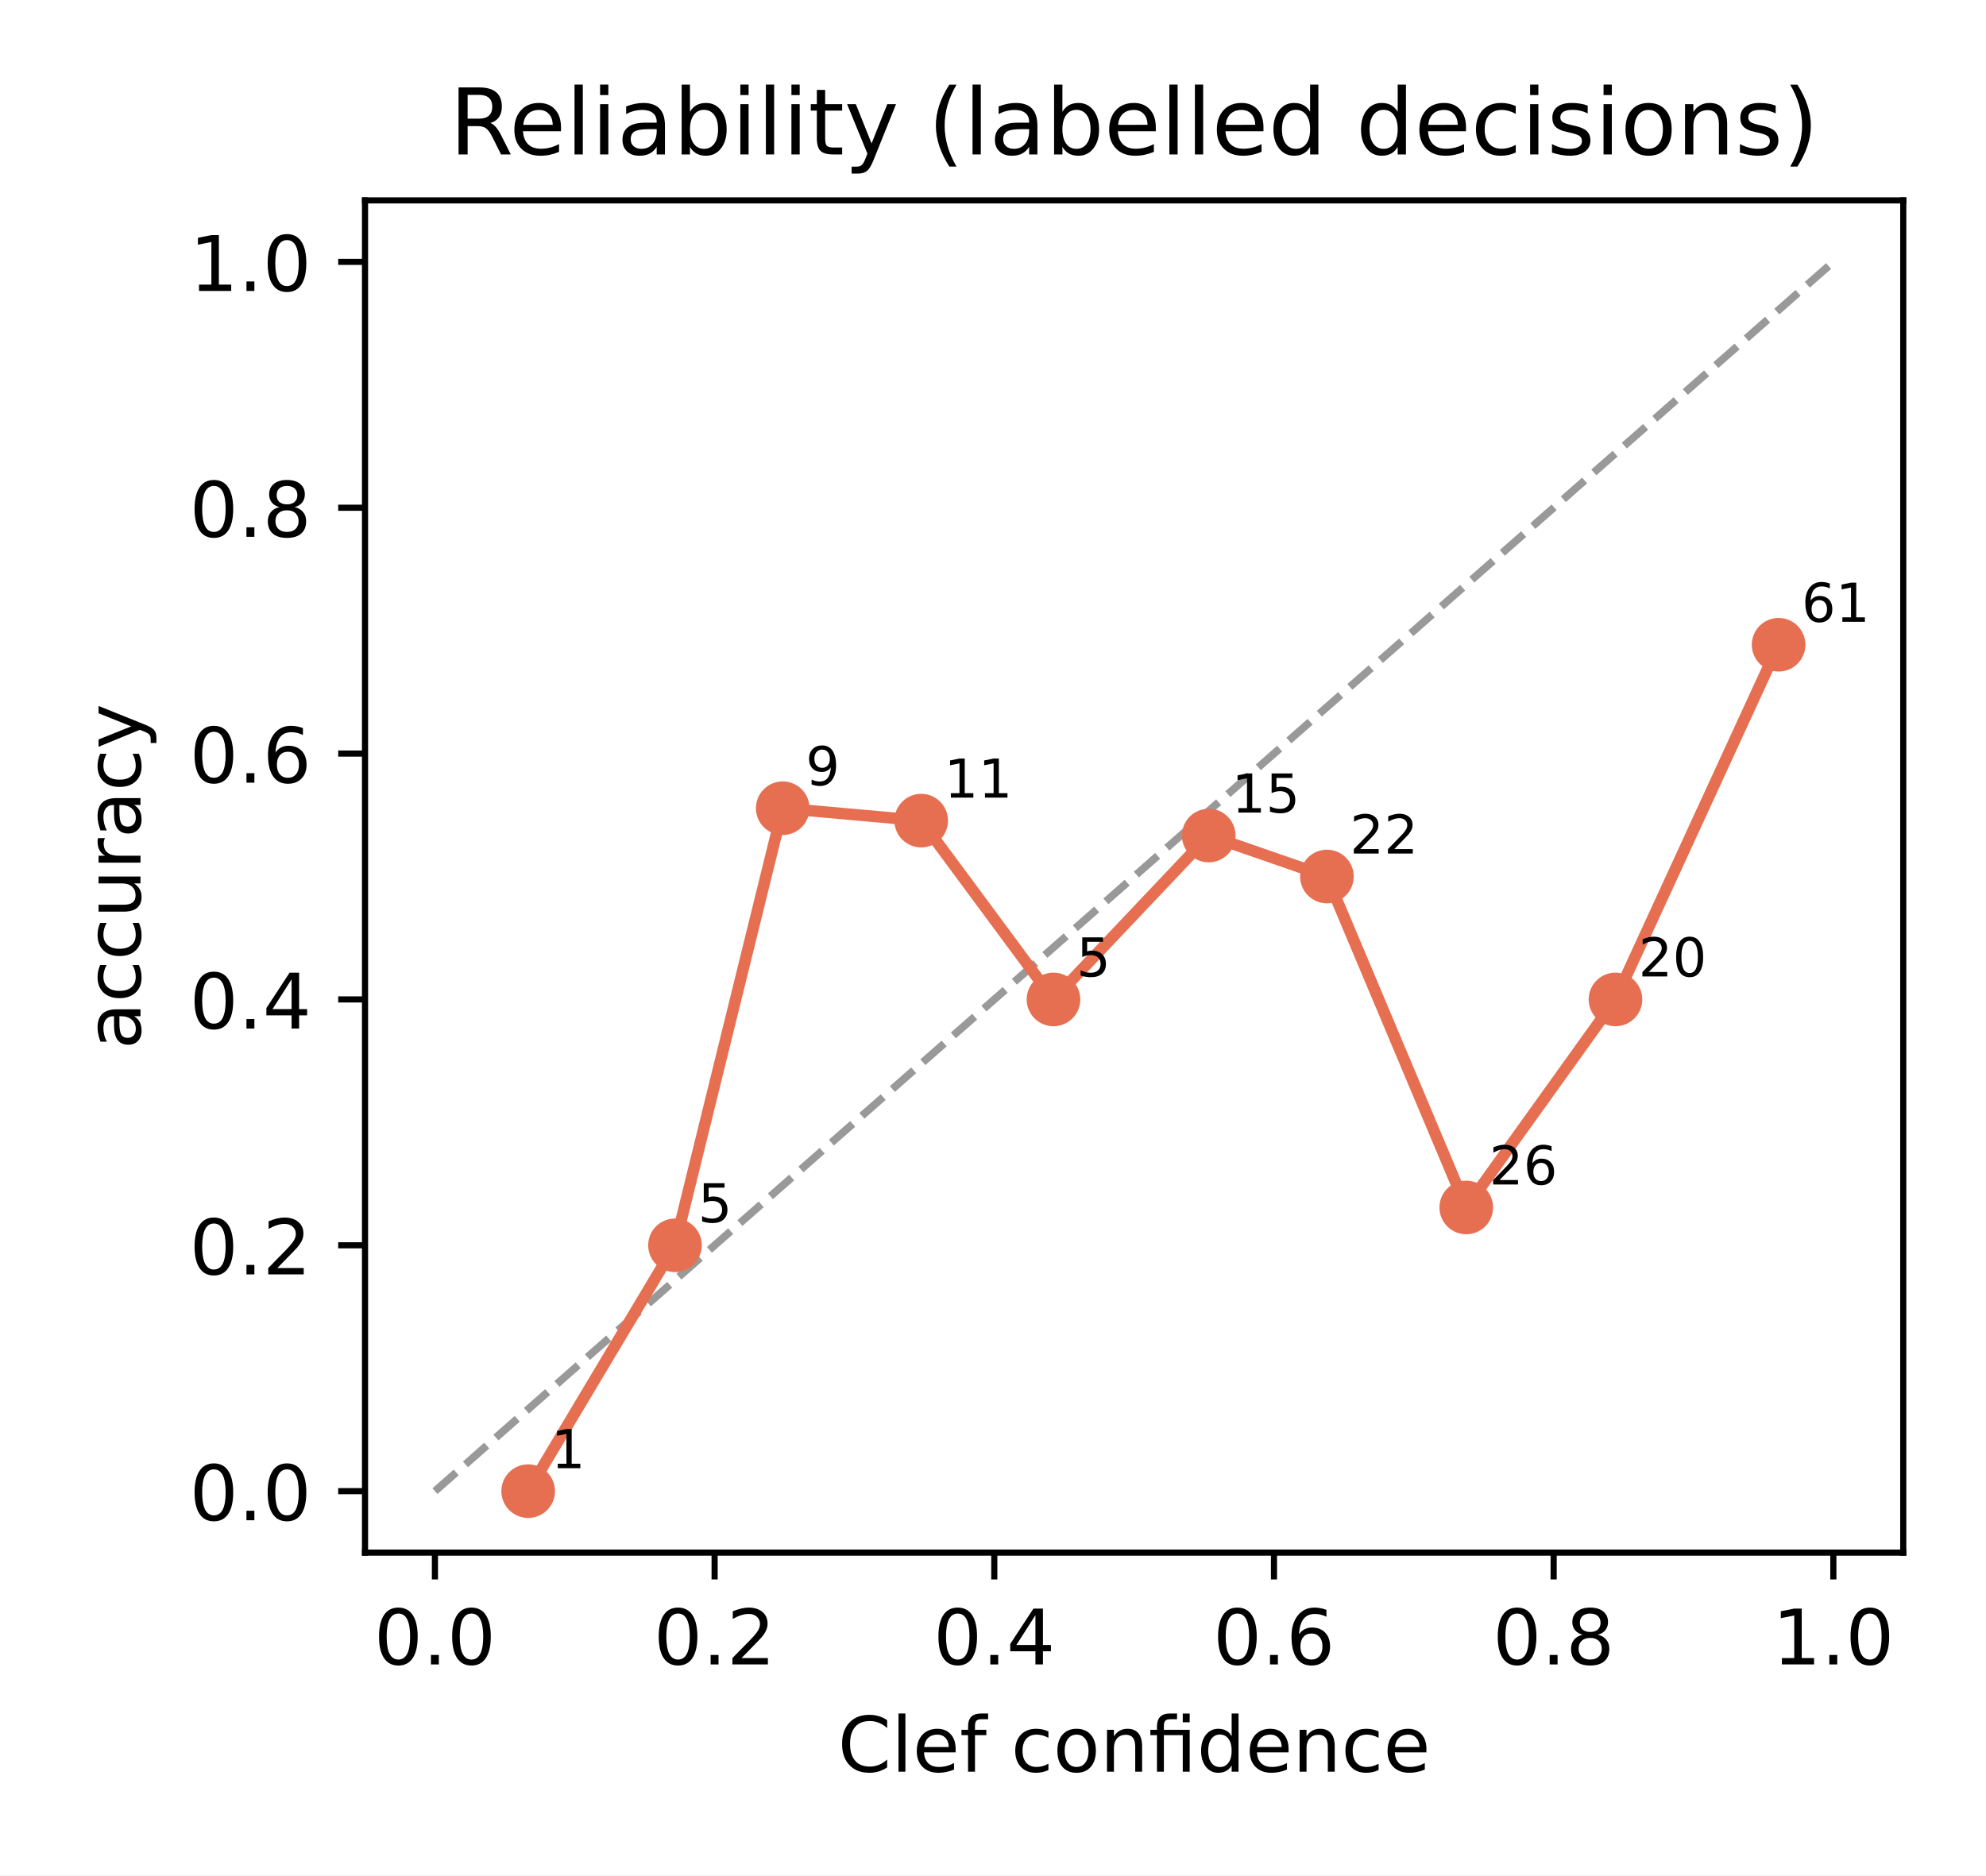
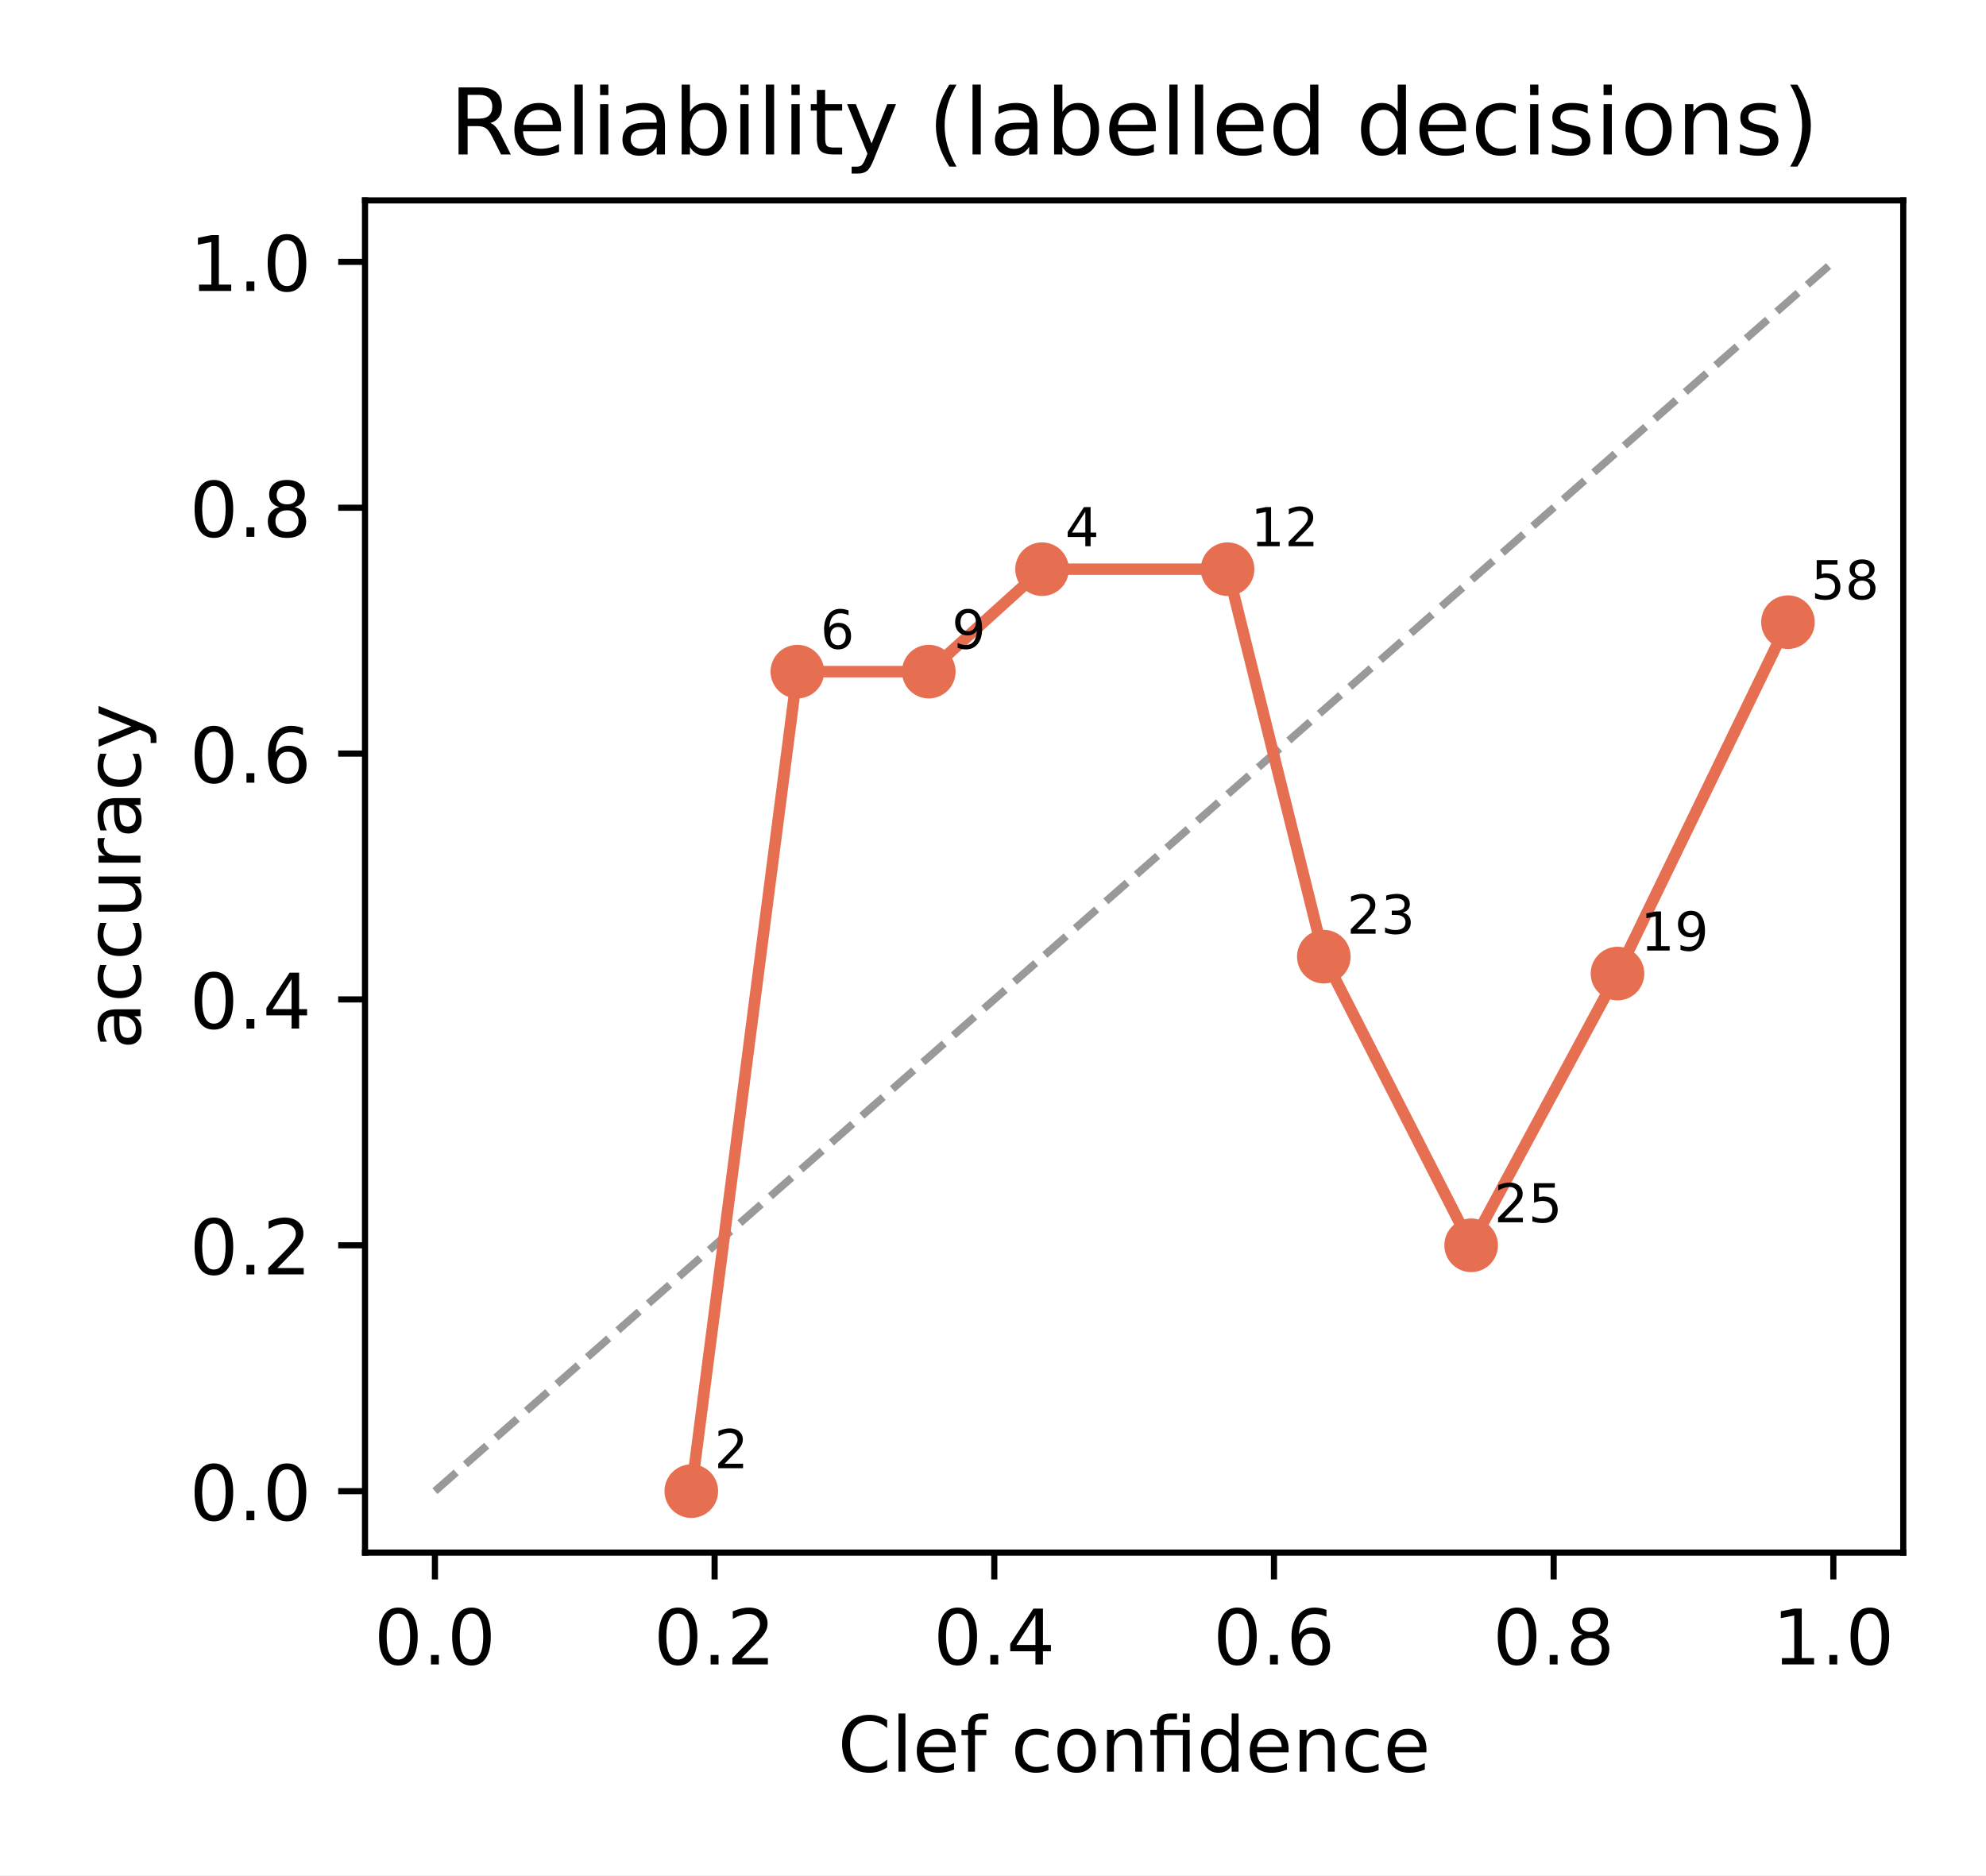
<svg xmlns="http://www.w3.org/2000/svg" xmlns:xlink="http://www.w3.org/1999/xlink" width="259.2pt" height="244.8pt" viewBox="0 0 259.2 244.8" version="1.1">
  <defs>
    <style type="text/css">*{stroke-linejoin: round; stroke-linecap: butt}</style>
  </defs>
  <g id="figure_1">
    <g id="patch_1">
      <path d="M 0 244.8 L 259.2 244.8 L 259.2 0 L 0 0 z " style="fill: #ffffff" />
    </g>
    <g id="axes_1">
      <g id="patch_2">
        <path d="M 47.64 202.678 L 248.4 202.678 L 248.4 26.16 L 47.64 26.16 z " style="fill: #ffffff" />
      </g>
      <g id="matplotlib.axis_1">
        <g id="xtick_1">
          <g id="line2d_1">
            <defs>
-               <path id="m9d2c404c9e" d="M 0 0 L 0 3.5 " style="stroke: #000000; stroke-width: 0.8" />
+               <path id="m29d0dc4624" d="M 0 0 L 0 3.5 " style="stroke: #000000; stroke-width: 0.8" />
            </defs>
            <g>
-               <use xlink:href="#m9d2c404c9e" x="56.765" y="202.678" style="stroke: #000000; stroke-width: 0.8" />
+               <use xlink:href="#m29d0dc4624" x="56.765" y="202.678" style="stroke: #000000; stroke-width: 0.8" />
            </g>
          </g>
          <g id="text_1">
            <g transform="translate(48.81389 217.2753) scale(0.1 -0.1)">
              <defs>
                <path id="DejaVuSans-13" d="M 2034 4250 Q 1547 4250 1301 3770 Q 1056 3291 1056 2328 Q 1056 1369 1301 889 Q 1547 409 2034 409 Q 2525 409 2770 889 Q 3016 1369 3016 2328 Q 3016 3291 2770 3770 Q 2525 4250 2034 4250 z M 2034 4750 Q 2819 4750 3233 4129 Q 3647 3509 3647 2328 Q 3647 1150 3233 529 Q 2819 -91 2034 -91 Q 1250 -91 836 529 Q 422 1150 422 2328 Q 422 3509 836 4129 Q 1250 4750 2034 4750 z " transform="scale(0.015625)" />
                <path id="DejaVuSans-11" d="M 684 794 L 1344 794 L 1344 0 L 684 0 L 684 794 z " transform="scale(0.015625)" />
              </defs>
              <use xlink:href="#DejaVuSans-13" />
              <use xlink:href="#DejaVuSans-11" transform="translate(63.625 0)" />
              <use xlink:href="#DejaVuSans-13" transform="translate(95.40625 0)" />
            </g>
          </g>
        </g>
        <g id="xtick_2">
          <g id="line2d_2">
            <g>
-               <use xlink:href="#m9d2c404c9e" x="93.267" y="202.678" style="stroke: #000000; stroke-width: 0.8" />
+               <use xlink:href="#m29d0dc4624" x="93.267" y="202.678" style="stroke: #000000; stroke-width: 0.8" />
            </g>
          </g>
          <g id="text_2">
            <g transform="translate(85.31571 217.2753) scale(0.1 -0.1)">
              <defs>
                <path id="DejaVuSans-15" d="M 1228 531 L 3431 531 L 3431 0 L 469 0 L 469 531 Q 828 903 1448 1529 Q 2069 2156 2228 2338 Q 2531 2678 2651 2914 Q 2772 3150 2772 3378 Q 2772 3750 2511 3984 Q 2250 4219 1831 4219 Q 1534 4219 1204 4116 Q 875 4013 500 3803 L 500 4441 Q 881 4594 1212 4672 Q 1544 4750 1819 4750 Q 2544 4750 2975 4387 Q 3406 4025 3406 3419 Q 3406 3131 3298 2873 Q 3191 2616 2906 2266 Q 2828 2175 2409 1742 Q 1991 1309 1228 531 z " transform="scale(0.015625)" />
              </defs>
              <use xlink:href="#DejaVuSans-13" />
              <use xlink:href="#DejaVuSans-11" transform="translate(63.625 0)" />
              <use xlink:href="#DejaVuSans-15" transform="translate(95.40625 0)" />
            </g>
          </g>
        </g>
        <g id="xtick_3">
          <g id="line2d_3">
            <g>
-               <use xlink:href="#m9d2c404c9e" x="129.769" y="202.678" style="stroke: #000000; stroke-width: 0.8" />
+               <use xlink:href="#m29d0dc4624" x="129.769" y="202.678" style="stroke: #000000; stroke-width: 0.8" />
            </g>
          </g>
          <g id="text_3">
            <g transform="translate(121.8175 217.2753) scale(0.1 -0.1)">
              <defs>
                <path id="DejaVuSans-17" d="M 2419 4116 L 825 1625 L 2419 1625 L 2419 4116 z M 2253 4666 L 3047 4666 L 3047 1625 L 3713 1625 L 3713 1100 L 3047 1100 L 3047 0 L 2419 0 L 2419 1100 L 313 1100 L 313 1709 L 2253 4666 z " transform="scale(0.015625)" />
              </defs>
              <use xlink:href="#DejaVuSans-13" />
              <use xlink:href="#DejaVuSans-11" transform="translate(63.625 0)" />
              <use xlink:href="#DejaVuSans-17" transform="translate(95.40625 0)" />
            </g>
          </g>
        </g>
        <g id="xtick_4">
          <g id="line2d_4">
            <g>
-               <use xlink:href="#m9d2c404c9e" x="166.271" y="202.678" style="stroke: #000000; stroke-width: 0.8" />
+               <use xlink:href="#m29d0dc4624" x="166.271" y="202.678" style="stroke: #000000; stroke-width: 0.8" />
            </g>
          </g>
          <g id="text_4">
            <g transform="translate(158.3193 217.2753) scale(0.1 -0.1)">
              <defs>
                <path id="DejaVuSans-19" d="M 2113 2584 Q 1688 2584 1439 2293 Q 1191 2003 1191 1497 Q 1191 994 1439 701 Q 1688 409 2113 409 Q 2538 409 2786 701 Q 3034 994 3034 1497 Q 3034 2003 2786 2293 Q 2538 2584 2113 2584 z M 3366 4563 L 3366 3988 Q 3128 4100 2886 4159 Q 2644 4219 2406 4219 Q 1781 4219 1451 3797 Q 1122 3375 1075 2522 Q 1259 2794 1537 2939 Q 1816 3084 2150 3084 Q 2853 3084 3261 2657 Q 3669 2231 3669 1497 Q 3669 778 3244 343 Q 2819 -91 2113 -91 Q 1303 -91 875 529 Q 447 1150 447 2328 Q 447 3434 972 4092 Q 1497 4750 2381 4750 Q 2619 4750 2861 4703 Q 3103 4656 3366 4563 z " transform="scale(0.015625)" />
              </defs>
              <use xlink:href="#DejaVuSans-13" />
              <use xlink:href="#DejaVuSans-11" transform="translate(63.625 0)" />
              <use xlink:href="#DejaVuSans-19" transform="translate(95.40625 0)" />
            </g>
          </g>
        </g>
        <g id="xtick_5">
          <g id="line2d_5">
            <g>
-               <use xlink:href="#m9d2c404c9e" x="202.773" y="202.678" style="stroke: #000000; stroke-width: 0.8" />
+               <use xlink:href="#m29d0dc4624" x="202.773" y="202.678" style="stroke: #000000; stroke-width: 0.8" />
            </g>
          </g>
          <g id="text_5">
            <g transform="translate(194.8212 217.2753) scale(0.1 -0.1)">
              <defs>
                <path id="DejaVuSans-1b" d="M 2034 2216 Q 1584 2216 1326 1975 Q 1069 1734 1069 1313 Q 1069 891 1326 650 Q 1584 409 2034 409 Q 2484 409 2743 651 Q 3003 894 3003 1313 Q 3003 1734 2745 1975 Q 2488 2216 2034 2216 z M 1403 2484 Q 997 2584 770 2862 Q 544 3141 544 3541 Q 544 4100 942 4425 Q 1341 4750 2034 4750 Q 2731 4750 3128 4425 Q 3525 4100 3525 3541 Q 3525 3141 3298 2862 Q 3072 2584 2669 2484 Q 3125 2378 3379 2068 Q 3634 1759 3634 1313 Q 3634 634 3220 271 Q 2806 -91 2034 -91 Q 1263 -91 848 271 Q 434 634 434 1313 Q 434 1759 690 2068 Q 947 2378 1403 2484 z M 1172 3481 Q 1172 3119 1398 2916 Q 1625 2713 2034 2713 Q 2441 2713 2670 2916 Q 2900 3119 2900 3481 Q 2900 3844 2670 4047 Q 2441 4250 2034 4250 Q 1625 4250 1398 4047 Q 1172 3844 1172 3481 z " transform="scale(0.015625)" />
              </defs>
              <use xlink:href="#DejaVuSans-13" />
              <use xlink:href="#DejaVuSans-11" transform="translate(63.625 0)" />
              <use xlink:href="#DejaVuSans-1b" transform="translate(95.40625 0)" />
            </g>
          </g>
        </g>
        <g id="xtick_6">
          <g id="line2d_6">
            <g>
-               <use xlink:href="#m9d2c404c9e" x="239.275" y="202.678" style="stroke: #000000; stroke-width: 0.8" />
+               <use xlink:href="#m29d0dc4624" x="239.275" y="202.678" style="stroke: #000000; stroke-width: 0.8" />
            </g>
          </g>
          <g id="text_6">
            <g transform="translate(231.323 217.2753) scale(0.1 -0.1)">
              <defs>
                <path id="DejaVuSans-14" d="M 794 531 L 1825 531 L 1825 4091 L 703 3866 L 703 4441 L 1819 4666 L 2450 4666 L 2450 531 L 3481 531 L 3481 0 L 794 0 L 794 531 z " transform="scale(0.015625)" />
              </defs>
              <use xlink:href="#DejaVuSans-14" />
              <use xlink:href="#DejaVuSans-11" transform="translate(63.625 0)" />
              <use xlink:href="#DejaVuSans-13" transform="translate(95.40625 0)" />
            </g>
          </g>
        </g>
        <g id="text_7">
          <g transform="translate(109.3419 231.2761) scale(0.1 -0.1)">
            <defs>
              <path id="DejaVuSans-26" d="M 4122 4306 L 4122 3641 Q 3803 3938 3442 4084 Q 3081 4231 2675 4231 Q 1875 4231 1450 3742 Q 1025 3253 1025 2328 Q 1025 1406 1450 917 Q 1875 428 2675 428 Q 3081 428 3442 575 Q 3803 722 4122 1019 L 4122 359 Q 3791 134 3420 21 Q 3050 -91 2638 -91 Q 1578 -91 968 557 Q 359 1206 359 2328 Q 359 3453 968 4101 Q 1578 4750 2638 4750 Q 3056 4750 3426 4639 Q 3797 4528 4122 4306 z " transform="scale(0.015625)" />
              <path id="DejaVuSans-4f" d="M 603 4863 L 1178 4863 L 1178 0 L 603 0 L 603 4863 z " transform="scale(0.015625)" />
              <path id="DejaVuSans-48" d="M 3597 1894 L 3597 1613 L 953 1613 Q 991 1019 1311 708 Q 1631 397 2203 397 Q 2534 397 2845 478 Q 3156 559 3463 722 L 3463 178 Q 3153 47 2828 -22 Q 2503 -91 2169 -91 Q 1331 -91 842 396 Q 353 884 353 1716 Q 353 2575 817 3079 Q 1281 3584 2069 3584 Q 2775 3584 3186 3129 Q 3597 2675 3597 1894 z M 3022 2063 Q 3016 2534 2758 2815 Q 2500 3097 2075 3097 Q 1594 3097 1305 2825 Q 1016 2553 972 2059 L 3022 2063 z " transform="scale(0.015625)" />
              <path id="DejaVuSans-49" d="M 2375 4863 L 2375 4384 L 1825 4384 Q 1516 4384 1395 4259 Q 1275 4134 1275 3809 L 1275 3500 L 2222 3500 L 2222 3053 L 1275 3053 L 1275 0 L 697 0 L 697 3053 L 147 3053 L 147 3500 L 697 3500 L 697 3744 Q 697 4328 969 4595 Q 1241 4863 1831 4863 L 2375 4863 z " transform="scale(0.015625)" />
              <path id="DejaVuSans-3" transform="scale(0.015625)" />
              <path id="DejaVuSans-46" d="M 3122 3366 L 3122 2828 Q 2878 2963 2633 3030 Q 2388 3097 2138 3097 Q 1578 3097 1268 2742 Q 959 2388 959 1747 Q 959 1106 1268 751 Q 1578 397 2138 397 Q 2388 397 2633 464 Q 2878 531 3122 666 L 3122 134 Q 2881 22 2623 -34 Q 2366 -91 2075 -91 Q 1284 -91 818 406 Q 353 903 353 1747 Q 353 2603 823 3093 Q 1294 3584 2113 3584 Q 2378 3584 2631 3529 Q 2884 3475 3122 3366 z " transform="scale(0.015625)" />
              <path id="DejaVuSans-52" d="M 1959 3097 Q 1497 3097 1228 2736 Q 959 2375 959 1747 Q 959 1119 1226 758 Q 1494 397 1959 397 Q 2419 397 2687 759 Q 2956 1122 2956 1747 Q 2956 2369 2687 2733 Q 2419 3097 1959 3097 z M 1959 3584 Q 2709 3584 3137 3096 Q 3566 2609 3566 1747 Q 3566 888 3137 398 Q 2709 -91 1959 -91 Q 1206 -91 779 398 Q 353 888 353 1747 Q 353 2609 779 3096 Q 1206 3584 1959 3584 z " transform="scale(0.015625)" />
              <path id="DejaVuSans-51" d="M 3513 2113 L 3513 0 L 2938 0 L 2938 2094 Q 2938 2591 2744 2837 Q 2550 3084 2163 3084 Q 1697 3084 1428 2787 Q 1159 2491 1159 1978 L 1159 0 L 581 0 L 581 3500 L 1159 3500 L 1159 2956 Q 1366 3272 1645 3428 Q 1925 3584 2291 3584 Q 2894 3584 3203 3211 Q 3513 2838 3513 2113 z " transform="scale(0.015625)" />
              <path id="DejaVuSans-13af" d="M 3431 3500 L 3431 0 L 2853 0 L 2853 3053 L 1275 3053 L 1275 0 L 697 0 L 697 3053 L 147 3053 L 147 3500 L 697 3500 L 697 3744 Q 697 4316 967 4589 Q 1238 4863 1797 4863 L 2375 4863 L 2375 4384 L 1825 4384 Q 1516 4384 1395 4259 Q 1275 4134 1275 3809 L 1275 3500 L 3431 3500 z M 2853 4856 L 3431 4856 L 3431 4128 L 2853 4128 L 2853 4856 z " transform="scale(0.015625)" />
              <path id="DejaVuSans-47" d="M 2906 2969 L 2906 4863 L 3481 4863 L 3481 0 L 2906 0 L 2906 525 Q 2725 213 2448 61 Q 2172 -91 1784 -91 Q 1150 -91 751 415 Q 353 922 353 1747 Q 353 2572 751 3078 Q 1150 3584 1784 3584 Q 2172 3584 2448 3432 Q 2725 3281 2906 2969 z M 947 1747 Q 947 1113 1208 752 Q 1469 391 1925 391 Q 2381 391 2643 752 Q 2906 1113 2906 1747 Q 2906 2381 2643 2742 Q 2381 3103 1925 3103 Q 1469 3103 1208 2742 Q 947 2381 947 1747 z " transform="scale(0.015625)" />
            </defs>
            <use xlink:href="#DejaVuSans-26" />
            <use xlink:href="#DejaVuSans-4f" transform="translate(69.82812 0)" />
            <use xlink:href="#DejaVuSans-48" transform="translate(97.60938 0)" />
            <use xlink:href="#DejaVuSans-49" transform="translate(159.1406 0)" />
            <use xlink:href="#DejaVuSans-3" transform="translate(194.3438 0)" />
            <use xlink:href="#DejaVuSans-46" transform="translate(226.125 0)" />
            <use xlink:href="#DejaVuSans-52" transform="translate(281.1094 0)" />
            <use xlink:href="#DejaVuSans-51" transform="translate(342.2969 0)" />
            <use xlink:href="#DejaVuSans-13af" transform="translate(405.6719 0)" />
            <use xlink:href="#DejaVuSans-47" transform="translate(468.6562 0)" />
            <use xlink:href="#DejaVuSans-48" transform="translate(532.1406 0)" />
            <use xlink:href="#DejaVuSans-51" transform="translate(593.6719 0)" />
            <use xlink:href="#DejaVuSans-46" transform="translate(657.0469 0)" />
            <use xlink:href="#DejaVuSans-48" transform="translate(712.0312 0)" />
          </g>
        </g>
      </g>
      <g id="matplotlib.axis_2">
        <g id="ytick_1">
          <g id="line2d_7">
            <defs>
-               <path id="m4f8e91d1da" d="M 0 0 L -3.5 0 " style="stroke: #000000; stroke-width: 0.8" />
+               <path id="mdb68731526" d="M 0 0 L -3.5 0 " style="stroke: #000000; stroke-width: 0.8" />
            </defs>
            <g>
-               <use xlink:href="#m4f8e91d1da" x="47.64" y="194.654" style="stroke: #000000; stroke-width: 0.8" />
+               <use xlink:href="#mdb68731526" x="47.64" y="194.654" style="stroke: #000000; stroke-width: 0.8" />
            </g>
          </g>
          <g id="text_8">
            <g transform="translate(24.73688 198.453) scale(0.1 -0.1)">
              <use xlink:href="#DejaVuSans-13" />
              <use xlink:href="#DejaVuSans-11" transform="translate(63.625 0)" />
              <use xlink:href="#DejaVuSans-13" transform="translate(95.40625 0)" />
            </g>
          </g>
        </g>
        <g id="ytick_2">
          <g id="line2d_8">
            <g>
-               <use xlink:href="#m4f8e91d1da" x="47.64" y="162.56" style="stroke: #000000; stroke-width: 0.8" />
+               <use xlink:href="#mdb68731526" x="47.64" y="162.56" style="stroke: #000000; stroke-width: 0.8" />
            </g>
          </g>
          <g id="text_9">
            <g transform="translate(24.73688 166.3588) scale(0.1 -0.1)">
              <use xlink:href="#DejaVuSans-13" />
              <use xlink:href="#DejaVuSans-11" transform="translate(63.625 0)" />
              <use xlink:href="#DejaVuSans-15" transform="translate(95.40625 0)" />
            </g>
          </g>
        </g>
        <g id="ytick_3">
          <g id="line2d_9">
            <g>
-               <use xlink:href="#m4f8e91d1da" x="47.64" y="130.466" style="stroke: #000000; stroke-width: 0.8" />
+               <use xlink:href="#mdb68731526" x="47.64" y="130.466" style="stroke: #000000; stroke-width: 0.8" />
            </g>
          </g>
          <g id="text_10">
            <g transform="translate(24.73688 134.2647) scale(0.1 -0.1)">
              <use xlink:href="#DejaVuSans-13" />
              <use xlink:href="#DejaVuSans-11" transform="translate(63.625 0)" />
              <use xlink:href="#DejaVuSans-17" transform="translate(95.40625 0)" />
            </g>
          </g>
        </g>
        <g id="ytick_4">
          <g id="line2d_10">
            <g>
-               <use xlink:href="#m4f8e91d1da" x="47.64" y="98.372" style="stroke: #000000; stroke-width: 0.8" />
+               <use xlink:href="#mdb68731526" x="47.64" y="98.372" style="stroke: #000000; stroke-width: 0.8" />
            </g>
          </g>
          <g id="text_11">
            <g transform="translate(24.73688 102.1706) scale(0.1 -0.1)">
              <use xlink:href="#DejaVuSans-13" />
              <use xlink:href="#DejaVuSans-11" transform="translate(63.625 0)" />
              <use xlink:href="#DejaVuSans-19" transform="translate(95.40625 0)" />
            </g>
          </g>
        </g>
        <g id="ytick_5">
          <g id="line2d_11">
            <g>
-               <use xlink:href="#m4f8e91d1da" x="47.64" y="66.278" style="stroke: #000000; stroke-width: 0.8" />
+               <use xlink:href="#mdb68731526" x="47.64" y="66.278" style="stroke: #000000; stroke-width: 0.8" />
            </g>
          </g>
          <g id="text_12">
            <g transform="translate(24.73688 70.07648) scale(0.1 -0.1)">
              <use xlink:href="#DejaVuSans-13" />
              <use xlink:href="#DejaVuSans-11" transform="translate(63.625 0)" />
              <use xlink:href="#DejaVuSans-1b" transform="translate(95.40625 0)" />
            </g>
          </g>
        </g>
        <g id="ytick_6">
          <g id="line2d_12">
            <g>
-               <use xlink:href="#m4f8e91d1da" x="47.64" y="34.184" style="stroke: #000000; stroke-width: 0.8" />
+               <use xlink:href="#mdb68731526" x="47.64" y="34.184" style="stroke: #000000; stroke-width: 0.8" />
            </g>
          </g>
          <g id="text_13">
            <g transform="translate(24.73688 37.98236) scale(0.1 -0.1)">
              <use xlink:href="#DejaVuSans-14" />
              <use xlink:href="#DejaVuSans-11" transform="translate(63.625 0)" />
              <use xlink:href="#DejaVuSans-13" transform="translate(95.40625 0)" />
            </g>
          </g>
        </g>
        <g id="text_14">
          <g transform="translate(18.33453 136.9782) rotate(-90) scale(0.1 -0.1)">
            <defs>
              <path id="DejaVuSans-44" d="M 2194 1759 Q 1497 1759 1228 1600 Q 959 1441 959 1056 Q 959 750 1161 570 Q 1363 391 1709 391 Q 2188 391 2477 730 Q 2766 1069 2766 1631 L 2766 1759 L 2194 1759 z M 3341 1997 L 3341 0 L 2766 0 L 2766 531 Q 2569 213 2275 61 Q 1981 -91 1556 -91 Q 1019 -91 701 211 Q 384 513 384 1019 Q 384 1609 779 1909 Q 1175 2209 1959 2209 L 2766 2209 L 2766 2266 Q 2766 2663 2505 2880 Q 2244 3097 1772 3097 Q 1472 3097 1187 3025 Q 903 2953 641 2809 L 641 3341 Q 956 3463 1253 3523 Q 1550 3584 1831 3584 Q 2591 3584 2966 3190 Q 3341 2797 3341 1997 z " transform="scale(0.015625)" />
              <path id="DejaVuSans-58" d="M 544 1381 L 544 3500 L 1119 3500 L 1119 1403 Q 1119 906 1312 657 Q 1506 409 1894 409 Q 2359 409 2629 706 Q 2900 1003 2900 1516 L 2900 3500 L 3475 3500 L 3475 0 L 2900 0 L 2900 538 Q 2691 219 2414 64 Q 2138 -91 1772 -91 Q 1169 -91 856 284 Q 544 659 544 1381 z M 1991 3584 L 1991 3584 z " transform="scale(0.015625)" />
              <path id="DejaVuSans-55" d="M 2631 2963 Q 2534 3019 2420 3045 Q 2306 3072 2169 3072 Q 1681 3072 1420 2755 Q 1159 2438 1159 1844 L 1159 0 L 581 0 L 581 3500 L 1159 3500 L 1159 2956 Q 1341 3275 1631 3429 Q 1922 3584 2338 3584 Q 2397 3584 2469 3576 Q 2541 3569 2628 3553 L 2631 2963 z " transform="scale(0.015625)" />
              <path id="DejaVuSans-5c" d="M 2059 -325 Q 1816 -950 1584 -1140 Q 1353 -1331 966 -1331 L 506 -1331 L 506 -850 L 844 -850 Q 1081 -850 1212 -737 Q 1344 -625 1503 -206 L 1606 56 L 191 3500 L 800 3500 L 1894 763 L 2988 3500 L 3597 3500 L 2059 -325 z " transform="scale(0.015625)" />
            </defs>
            <use xlink:href="#DejaVuSans-44" />
            <use xlink:href="#DejaVuSans-46" transform="translate(61.28125 0)" />
            <use xlink:href="#DejaVuSans-46" transform="translate(116.2656 0)" />
            <use xlink:href="#DejaVuSans-58" transform="translate(171.25 0)" />
            <use xlink:href="#DejaVuSans-55" transform="translate(234.625 0)" />
            <use xlink:href="#DejaVuSans-44" transform="translate(275.7344 0)" />
            <use xlink:href="#DejaVuSans-46" transform="translate(337.0156 0)" />
            <use xlink:href="#DejaVuSans-5c" transform="translate(392 0)" />
          </g>
        </g>
      </g>
      <g id="line2d_13">
-         <path d="M 56.765 194.654 L 239.275 34.184 " clip-path="url(#p1951dc8d4e)" style="fill: none; stroke-dasharray: 3.7,1.6; stroke-dashoffset: 0; stroke: #999999" />
+         <path d="M 56.765 194.654 L 239.275 34.184 " clip-path="url(#pea93bed996)" style="fill: none; stroke-dasharray: 3.7,1.6; stroke-dashoffset: 0; stroke: #999999" />
      </g>
      <g id="line2d_14">
-         <path d="M 68.933 194.654 L 88.096 162.56 L 102.156 105.504 L 120.229 107.125 L 137.495 130.466 L 157.754 109.07 L 173.181 114.419 L 191.366 157.622 L 210.841 130.466 L 232.131 84.166 " clip-path="url(#p1951dc8d4e)" style="fill: none; stroke: #e76f51; stroke-width: 1.5; stroke-linecap: square" />
+         <path d="M 90.225 194.654 L 104.066 87.674 L 121.218 87.674 L 136.005 74.301 L 160.213 74.301 L 172.778 124.884 L 192.005 162.56 L 211.106 127.088 L 233.351 81.218 " clip-path="url(#pea93bed996)" style="fill: none; stroke: #e76f51; stroke-width: 1.5; stroke-linecap: square" />
        <defs>
-           <path id="m9b6879004d" d="M 0 3 C 0.796 3 1.559 2.684 2.121 2.121 C 2.684 1.559 3 0.796 3 0 C 3 -0.796 2.684 -1.559 2.121 -2.121 C 1.559 -2.684 0.796 -3 0 -3 C -0.796 -3 -1.559 -2.684 -2.121 -2.121 C -2.684 -1.559 -3 -0.796 -3 0 C -3 0.796 -2.684 1.559 -2.121 2.121 C -1.559 2.684 -0.796 3 0 3 z " style="stroke: #e76f51" />
+           <path id="m7a5aca548b" d="M 0 3 C 0.796 3 1.559 2.684 2.121 2.121 C 2.684 1.559 3 0.796 3 0 C 3 -0.796 2.684 -1.559 2.121 -2.121 C 1.559 -2.684 0.796 -3 0 -3 C -0.796 -3 -1.559 -2.684 -2.121 -2.121 C -2.684 -1.559 -3 -0.796 -3 0 C -3 0.796 -2.684 1.559 -2.121 2.121 C -1.559 2.684 -0.796 3 0 3 z " style="stroke: #e76f51" />
        </defs>
-         <g clip-path="url(#p1951dc8d4e)">
-           <use xlink:href="#m9b6879004d" x="68.933" y="194.654" style="fill: #e76f51; stroke: #e76f51" />
-           <use xlink:href="#m9b6879004d" x="88.096" y="162.56" style="fill: #e76f51; stroke: #e76f51" />
-           <use xlink:href="#m9b6879004d" x="102.156" y="105.504" style="fill: #e76f51; stroke: #e76f51" />
-           <use xlink:href="#m9b6879004d" x="120.229" y="107.125" style="fill: #e76f51; stroke: #e76f51" />
-           <use xlink:href="#m9b6879004d" x="137.495" y="130.466" style="fill: #e76f51; stroke: #e76f51" />
-           <use xlink:href="#m9b6879004d" x="157.754" y="109.07" style="fill: #e76f51; stroke: #e76f51" />
-           <use xlink:href="#m9b6879004d" x="173.181" y="114.419" style="fill: #e76f51; stroke: #e76f51" />
-           <use xlink:href="#m9b6879004d" x="191.366" y="157.622" style="fill: #e76f51; stroke: #e76f51" />
-           <use xlink:href="#m9b6879004d" x="210.841" y="130.466" style="fill: #e76f51; stroke: #e76f51" />
-           <use xlink:href="#m9b6879004d" x="232.131" y="84.166" style="fill: #e76f51; stroke: #e76f51" />
+         <g clip-path="url(#pea93bed996)">
+           <use xlink:href="#m7a5aca548b" x="90.225" y="194.654" style="fill: #e76f51; stroke: #e76f51" />
+           <use xlink:href="#m7a5aca548b" x="104.066" y="87.674" style="fill: #e76f51; stroke: #e76f51" />
+           <use xlink:href="#m7a5aca548b" x="121.218" y="87.674" style="fill: #e76f51; stroke: #e76f51" />
+           <use xlink:href="#m7a5aca548b" x="136.005" y="74.301" style="fill: #e76f51; stroke: #e76f51" />
+           <use xlink:href="#m7a5aca548b" x="160.213" y="74.301" style="fill: #e76f51; stroke: #e76f51" />
+           <use xlink:href="#m7a5aca548b" x="172.778" y="124.884" style="fill: #e76f51; stroke: #e76f51" />
+           <use xlink:href="#m7a5aca548b" x="192.005" y="162.56" style="fill: #e76f51; stroke: #e76f51" />
+           <use xlink:href="#m7a5aca548b" x="211.106" y="127.088" style="fill: #e76f51; stroke: #e76f51" />
+           <use xlink:href="#m7a5aca548b" x="233.351" y="81.218" style="fill: #e76f51; stroke: #e76f51" />
        </g>
      </g>
      <g id="patch_3">
        <path d="M 47.64 202.678 L 47.64 26.16 " style="fill: none; stroke: #000000; stroke-width: 0.8; stroke-linejoin: miter; stroke-linecap: square" />
      </g>
      <g id="patch_4">
        <path d="M 248.4 202.678 L 248.4 26.16 " style="fill: none; stroke: #000000; stroke-width: 0.8; stroke-linejoin: miter; stroke-linecap: square" />
      </g>
      <g id="patch_5">
        <path d="M 47.64 202.678 L 248.4 202.678 " style="fill: none; stroke: #000000; stroke-width: 0.8; stroke-linejoin: miter; stroke-linecap: square" />
      </g>
      <g id="patch_6">
        <path d="M 47.64 26.16 L 248.4 26.16 " style="fill: none; stroke: #000000; stroke-width: 0.8; stroke-linejoin: miter; stroke-linecap: square" />
      </g>
      <g id="text_15">
-         <g transform="translate(71.93279 191.6541) scale(0.07 -0.07)">
-           <use xlink:href="#DejaVuSans-14" />
+         <g transform="translate(93.22539 191.6541) scale(0.07 -0.07)">
+           <use xlink:href="#DejaVuSans-15" />
        </g>
      </g>
      <g id="text_16">
-         <g transform="translate(91.09613 159.56) scale(0.07 -0.07)">
-           <defs>
-             <path id="DejaVuSans-18" d="M 691 4666 L 3169 4666 L 3169 4134 L 1269 4134 L 1269 2991 Q 1406 3038 1543 3061 Q 1681 3084 1819 3084 Q 2600 3084 3056 2656 Q 3513 2228 3513 1497 Q 3513 744 3044 326 Q 2575 -91 1722 -91 Q 1428 -91 1123 -41 Q 819 9 494 109 L 494 744 Q 775 591 1075 516 Q 1375 441 1709 441 Q 2250 441 2565 725 Q 2881 1009 2881 1497 Q 2881 1984 2565 2268 Q 2250 2553 1709 2553 Q 1456 2553 1204 2497 Q 953 2441 691 2322 L 691 4666 z " transform="scale(0.015625)" />
-           </defs>
-           <use xlink:href="#DejaVuSans-18" />
+         <g transform="translate(107.0658 84.67373) scale(0.07 -0.07)">
+           <use xlink:href="#DejaVuSans-19" />
        </g>
      </g>
      <g id="text_17">
-         <g transform="translate(105.1562 102.5038) scale(0.07 -0.07)">
+         <g transform="translate(124.2182 84.67373) scale(0.07 -0.07)">
          <defs>
            <path id="DejaVuSans-1c" d="M 703 97 L 703 672 Q 941 559 1184 500 Q 1428 441 1663 441 Q 2288 441 2617 861 Q 2947 1281 2994 2138 Q 2813 1869 2534 1725 Q 2256 1581 1919 1581 Q 1219 1581 811 2004 Q 403 2428 403 3163 Q 403 3881 828 4315 Q 1253 4750 1959 4750 Q 2769 4750 3195 4129 Q 3622 3509 3622 2328 Q 3622 1225 3098 567 Q 2575 -91 1691 -91 Q 1453 -91 1209 -44 Q 966 3 703 97 z M 1959 2075 Q 2384 2075 2632 2365 Q 2881 2656 2881 3163 Q 2881 3666 2632 3958 Q 2384 4250 1959 4250 Q 1534 4250 1286 3958 Q 1038 3666 1038 3163 Q 1038 2656 1286 2365 Q 1534 2075 1959 2075 z " transform="scale(0.015625)" />
          </defs>
          <use xlink:href="#DejaVuSans-1c" />
        </g>
      </g>
      <g id="text_18">
-         <g transform="translate(123.2288 104.1247) scale(0.07 -0.07)">
+         <g transform="translate(139.0048 71.30118) scale(0.07 -0.07)">
+           <use xlink:href="#DejaVuSans-17" />
+         </g>
+       </g>
+       <g id="text_19">
+         <g transform="translate(163.2126 71.30118) scale(0.07 -0.07)">
          <use xlink:href="#DejaVuSans-14" />
-           <use xlink:href="#DejaVuSans-14" transform="translate(63.625 0)" />
-         </g>
-       </g>
-       <g id="text_19">
-         <g transform="translate(140.4953 127.4659) scale(0.07 -0.07)">
+           <use xlink:href="#DejaVuSans-15" transform="translate(63.625 0)" />
+         </g>
+       </g>
+       <g id="text_20">
+         <g transform="translate(175.7778 121.8843) scale(0.07 -0.07)">
+           <defs>
+             <path id="DejaVuSans-16" d="M 2597 2516 Q 3050 2419 3304 2112 Q 3559 1806 3559 1356 Q 3559 666 3084 287 Q 2609 -91 1734 -91 Q 1441 -91 1130 -33 Q 819 25 488 141 L 488 750 Q 750 597 1062 519 Q 1375 441 1716 441 Q 2309 441 2620 675 Q 2931 909 2931 1356 Q 2931 1769 2642 2001 Q 2353 2234 1838 2234 L 1294 2234 L 1294 2753 L 1863 2753 Q 2328 2753 2575 2939 Q 2822 3125 2822 3475 Q 2822 3834 2567 4026 Q 2313 4219 1838 4219 Q 1578 4219 1281 4162 Q 984 4106 628 3988 L 628 4550 Q 988 4650 1302 4700 Q 1616 4750 1894 4750 Q 2613 4750 3031 4423 Q 3450 4097 3450 3541 Q 3450 3153 3228 2886 Q 3006 2619 2597 2516 z " transform="scale(0.015625)" />
+           </defs>
+           <use xlink:href="#DejaVuSans-15" />
+           <use xlink:href="#DejaVuSans-16" transform="translate(63.625 0)" />
+         </g>
+       </g>
+       <g id="text_21">
+         <g transform="translate(195.0047 159.56) scale(0.07 -0.07)">
+           <defs>
+             <path id="DejaVuSans-18" d="M 691 4666 L 3169 4666 L 3169 4134 L 1269 4134 L 1269 2991 Q 1406 3038 1543 3061 Q 1681 3084 1819 3084 Q 2600 3084 3056 2656 Q 3513 2228 3513 1497 Q 3513 744 3044 326 Q 2575 -91 1722 -91 Q 1428 -91 1123 -41 Q 819 9 494 109 L 494 744 Q 775 591 1075 516 Q 1375 441 1709 441 Q 2250 441 2565 725 Q 2881 1009 2881 1497 Q 2881 1984 2565 2268 Q 2250 2553 1709 2553 Q 1456 2553 1204 2497 Q 953 2441 691 2322 L 691 4666 z " transform="scale(0.015625)" />
+           </defs>
+           <use xlink:href="#DejaVuSans-15" />
+           <use xlink:href="#DejaVuSans-18" transform="translate(63.625 0)" />
+         </g>
+       </g>
+       <g id="text_22">
+         <g transform="translate(214.106 124.0876) scale(0.07 -0.07)">
+           <use xlink:href="#DejaVuSans-14" />
+           <use xlink:href="#DejaVuSans-1c" transform="translate(63.625 0)" />
+         </g>
+       </g>
+       <g id="text_23">
+         <g transform="translate(236.3506 78.21801) scale(0.07 -0.07)">
          <use xlink:href="#DejaVuSans-18" />
-         </g>
-       </g>
-       <g id="text_20">
-         <g transform="translate(160.7538 106.0698) scale(0.07 -0.07)">
-           <use xlink:href="#DejaVuSans-14" />
-           <use xlink:href="#DejaVuSans-18" transform="translate(63.625 0)" />
-         </g>
-       </g>
-       <g id="text_21">
-         <g transform="translate(176.1812 111.4188) scale(0.07 -0.07)">
-           <use xlink:href="#DejaVuSans-15" />
-           <use xlink:href="#DejaVuSans-15" transform="translate(63.625 0)" />
-         </g>
-       </g>
-       <g id="text_22">
-         <g transform="translate(194.3659 154.6224) scale(0.07 -0.07)">
-           <use xlink:href="#DejaVuSans-15" />
-           <use xlink:href="#DejaVuSans-19" transform="translate(63.625 0)" />
-         </g>
-       </g>
-       <g id="text_23">
-         <g transform="translate(213.8414 127.4659) scale(0.07 -0.07)">
-           <use xlink:href="#DejaVuSans-15" />
-           <use xlink:href="#DejaVuSans-13" transform="translate(63.625 0)" />
+           <use xlink:href="#DejaVuSans-1b" transform="translate(63.625 0)" />
        </g>
      </g>
      <g id="text_24">
-         <g transform="translate(235.1312 81.16617) scale(0.07 -0.07)">
-           <use xlink:href="#DejaVuSans-19" />
-           <use xlink:href="#DejaVuSans-14" transform="translate(63.625 0)" />
-         </g>
-       </g>
-       <g id="text_25">
        <g transform="translate(58.67063 20.16) scale(0.12 -0.12)">
          <defs>
            <path id="DejaVuSans-35" d="M 2841 2188 Q 3044 2119 3236 1894 Q 3428 1669 3622 1275 L 4263 0 L 3584 0 L 2988 1197 Q 2756 1666 2539 1819 Q 2322 1972 1947 1972 L 1259 1972 L 1259 0 L 628 0 L 628 4666 L 2053 4666 Q 2853 4666 3247 4331 Q 3641 3997 3641 3322 Q 3641 2881 3436 2590 Q 3231 2300 2841 2188 z M 1259 4147 L 1259 2491 L 2053 2491 Q 2509 2491 2742 2702 Q 2975 2913 2975 3322 Q 2975 3731 2742 3939 Q 2509 4147 2053 4147 L 1259 4147 z " transform="scale(0.015625)" />
            <path id="DejaVuSans-4c" d="M 603 3500 L 1178 3500 L 1178 0 L 603 0 L 603 3500 z M 603 4863 L 1178 4863 L 1178 4134 L 603 4134 L 603 4863 z " transform="scale(0.015625)" />
            <path id="DejaVuSans-45" d="M 3116 1747 Q 3116 2381 2855 2742 Q 2594 3103 2138 3103 Q 1681 3103 1420 2742 Q 1159 2381 1159 1747 Q 1159 1113 1420 752 Q 1681 391 2138 391 Q 2594 391 2855 752 Q 3116 1113 3116 1747 z M 1159 2969 Q 1341 3281 1617 3432 Q 1894 3584 2278 3584 Q 2916 3584 3314 3078 Q 3713 2572 3713 1747 Q 3713 922 3314 415 Q 2916 -91 2278 -91 Q 1894 -91 1617 61 Q 1341 213 1159 525 L 1159 0 L 581 0 L 581 4863 L 1159 4863 L 1159 2969 z " transform="scale(0.015625)" />
            <path id="DejaVuSans-57" d="M 1172 4494 L 1172 3500 L 2356 3500 L 2356 3053 L 1172 3053 L 1172 1153 Q 1172 725 1289 603 Q 1406 481 1766 481 L 2356 481 L 2356 0 L 1766 0 Q 1100 0 847 248 Q 594 497 594 1153 L 594 3053 L 172 3053 L 172 3500 L 594 3500 L 594 4494 L 1172 4494 z " transform="scale(0.015625)" />
            <path id="DejaVuSans-b" d="M 1984 4856 Q 1566 4138 1362 3434 Q 1159 2731 1159 2009 Q 1159 1288 1364 580 Q 1569 -128 1984 -844 L 1484 -844 Q 1016 -109 783 600 Q 550 1309 550 2009 Q 550 2706 781 3412 Q 1013 4119 1484 4856 L 1984 4856 z " transform="scale(0.015625)" />
            <path id="DejaVuSans-56" d="M 2834 3397 L 2834 2853 Q 2591 2978 2328 3040 Q 2066 3103 1784 3103 Q 1356 3103 1142 2972 Q 928 2841 928 2578 Q 928 2378 1081 2264 Q 1234 2150 1697 2047 L 1894 2003 Q 2506 1872 2764 1633 Q 3022 1394 3022 966 Q 3022 478 2636 193 Q 2250 -91 1575 -91 Q 1294 -91 989 -36 Q 684 19 347 128 L 347 722 Q 666 556 975 473 Q 1284 391 1588 391 Q 1994 391 2212 530 Q 2431 669 2431 922 Q 2431 1156 2273 1281 Q 2116 1406 1581 1522 L 1381 1569 Q 847 1681 609 1914 Q 372 2147 372 2553 Q 372 3047 722 3315 Q 1072 3584 1716 3584 Q 2034 3584 2315 3537 Q 2597 3491 2834 3397 z " transform="scale(0.015625)" />
            <path id="DejaVuSans-c" d="M 513 4856 L 1013 4856 Q 1481 4119 1714 3412 Q 1947 2706 1947 2009 Q 1947 1309 1714 600 Q 1481 -109 1013 -844 L 513 -844 Q 928 -128 1133 580 Q 1338 1288 1338 2009 Q 1338 2731 1133 3434 Q 928 4138 513 4856 z " transform="scale(0.015625)" />
          </defs>
          <use xlink:href="#DejaVuSans-35" />
          <use xlink:href="#DejaVuSans-48" transform="translate(65 0)" />
          <use xlink:href="#DejaVuSans-4f" transform="translate(126.5312 0)" />
          <use xlink:href="#DejaVuSans-4c" transform="translate(154.3125 0)" />
          <use xlink:href="#DejaVuSans-44" transform="translate(182.0938 0)" />
          <use xlink:href="#DejaVuSans-45" transform="translate(243.375 0)" />
          <use xlink:href="#DejaVuSans-4c" transform="translate(306.8594 0)" />
          <use xlink:href="#DejaVuSans-4f" transform="translate(334.6406 0)" />
          <use xlink:href="#DejaVuSans-4c" transform="translate(362.4219 0)" />
          <use xlink:href="#DejaVuSans-57" transform="translate(390.2031 0)" />
          <use xlink:href="#DejaVuSans-5c" transform="translate(429.4062 0)" />
          <use xlink:href="#DejaVuSans-3" transform="translate(488.5938 0)" />
          <use xlink:href="#DejaVuSans-b" transform="translate(520.375 0)" />
          <use xlink:href="#DejaVuSans-4f" transform="translate(559.3906 0)" />
          <use xlink:href="#DejaVuSans-44" transform="translate(587.1719 0)" />
          <use xlink:href="#DejaVuSans-45" transform="translate(648.4531 0)" />
          <use xlink:href="#DejaVuSans-48" transform="translate(711.9375 0)" />
          <use xlink:href="#DejaVuSans-4f" transform="translate(773.4688 0)" />
          <use xlink:href="#DejaVuSans-4f" transform="translate(801.25 0)" />
          <use xlink:href="#DejaVuSans-48" transform="translate(829.0312 0)" />
          <use xlink:href="#DejaVuSans-47" transform="translate(890.5625 0)" />
          <use xlink:href="#DejaVuSans-3" transform="translate(954.0469 0)" />
          <use xlink:href="#DejaVuSans-47" transform="translate(985.8281 0)" />
          <use xlink:href="#DejaVuSans-48" transform="translate(1049.312 0)" />
          <use xlink:href="#DejaVuSans-46" transform="translate(1110.844 0)" />
          <use xlink:href="#DejaVuSans-4c" transform="translate(1165.828 0)" />
          <use xlink:href="#DejaVuSans-56" transform="translate(1193.609 0)" />
          <use xlink:href="#DejaVuSans-4c" transform="translate(1245.703 0)" />
          <use xlink:href="#DejaVuSans-52" transform="translate(1273.484 0)" />
          <use xlink:href="#DejaVuSans-51" transform="translate(1334.672 0)" />
          <use xlink:href="#DejaVuSans-56" transform="translate(1398.047 0)" />
          <use xlink:href="#DejaVuSans-c" transform="translate(1450.141 0)" />
        </g>
      </g>
    </g>
  </g>
  <defs>
-     <clipPath id="p1951dc8d4e">
+     <clipPath id="pea93bed996">
      <rect x="47.64" y="26.16" width="200.76" height="176.518" />
    </clipPath>
  </defs>
</svg>
